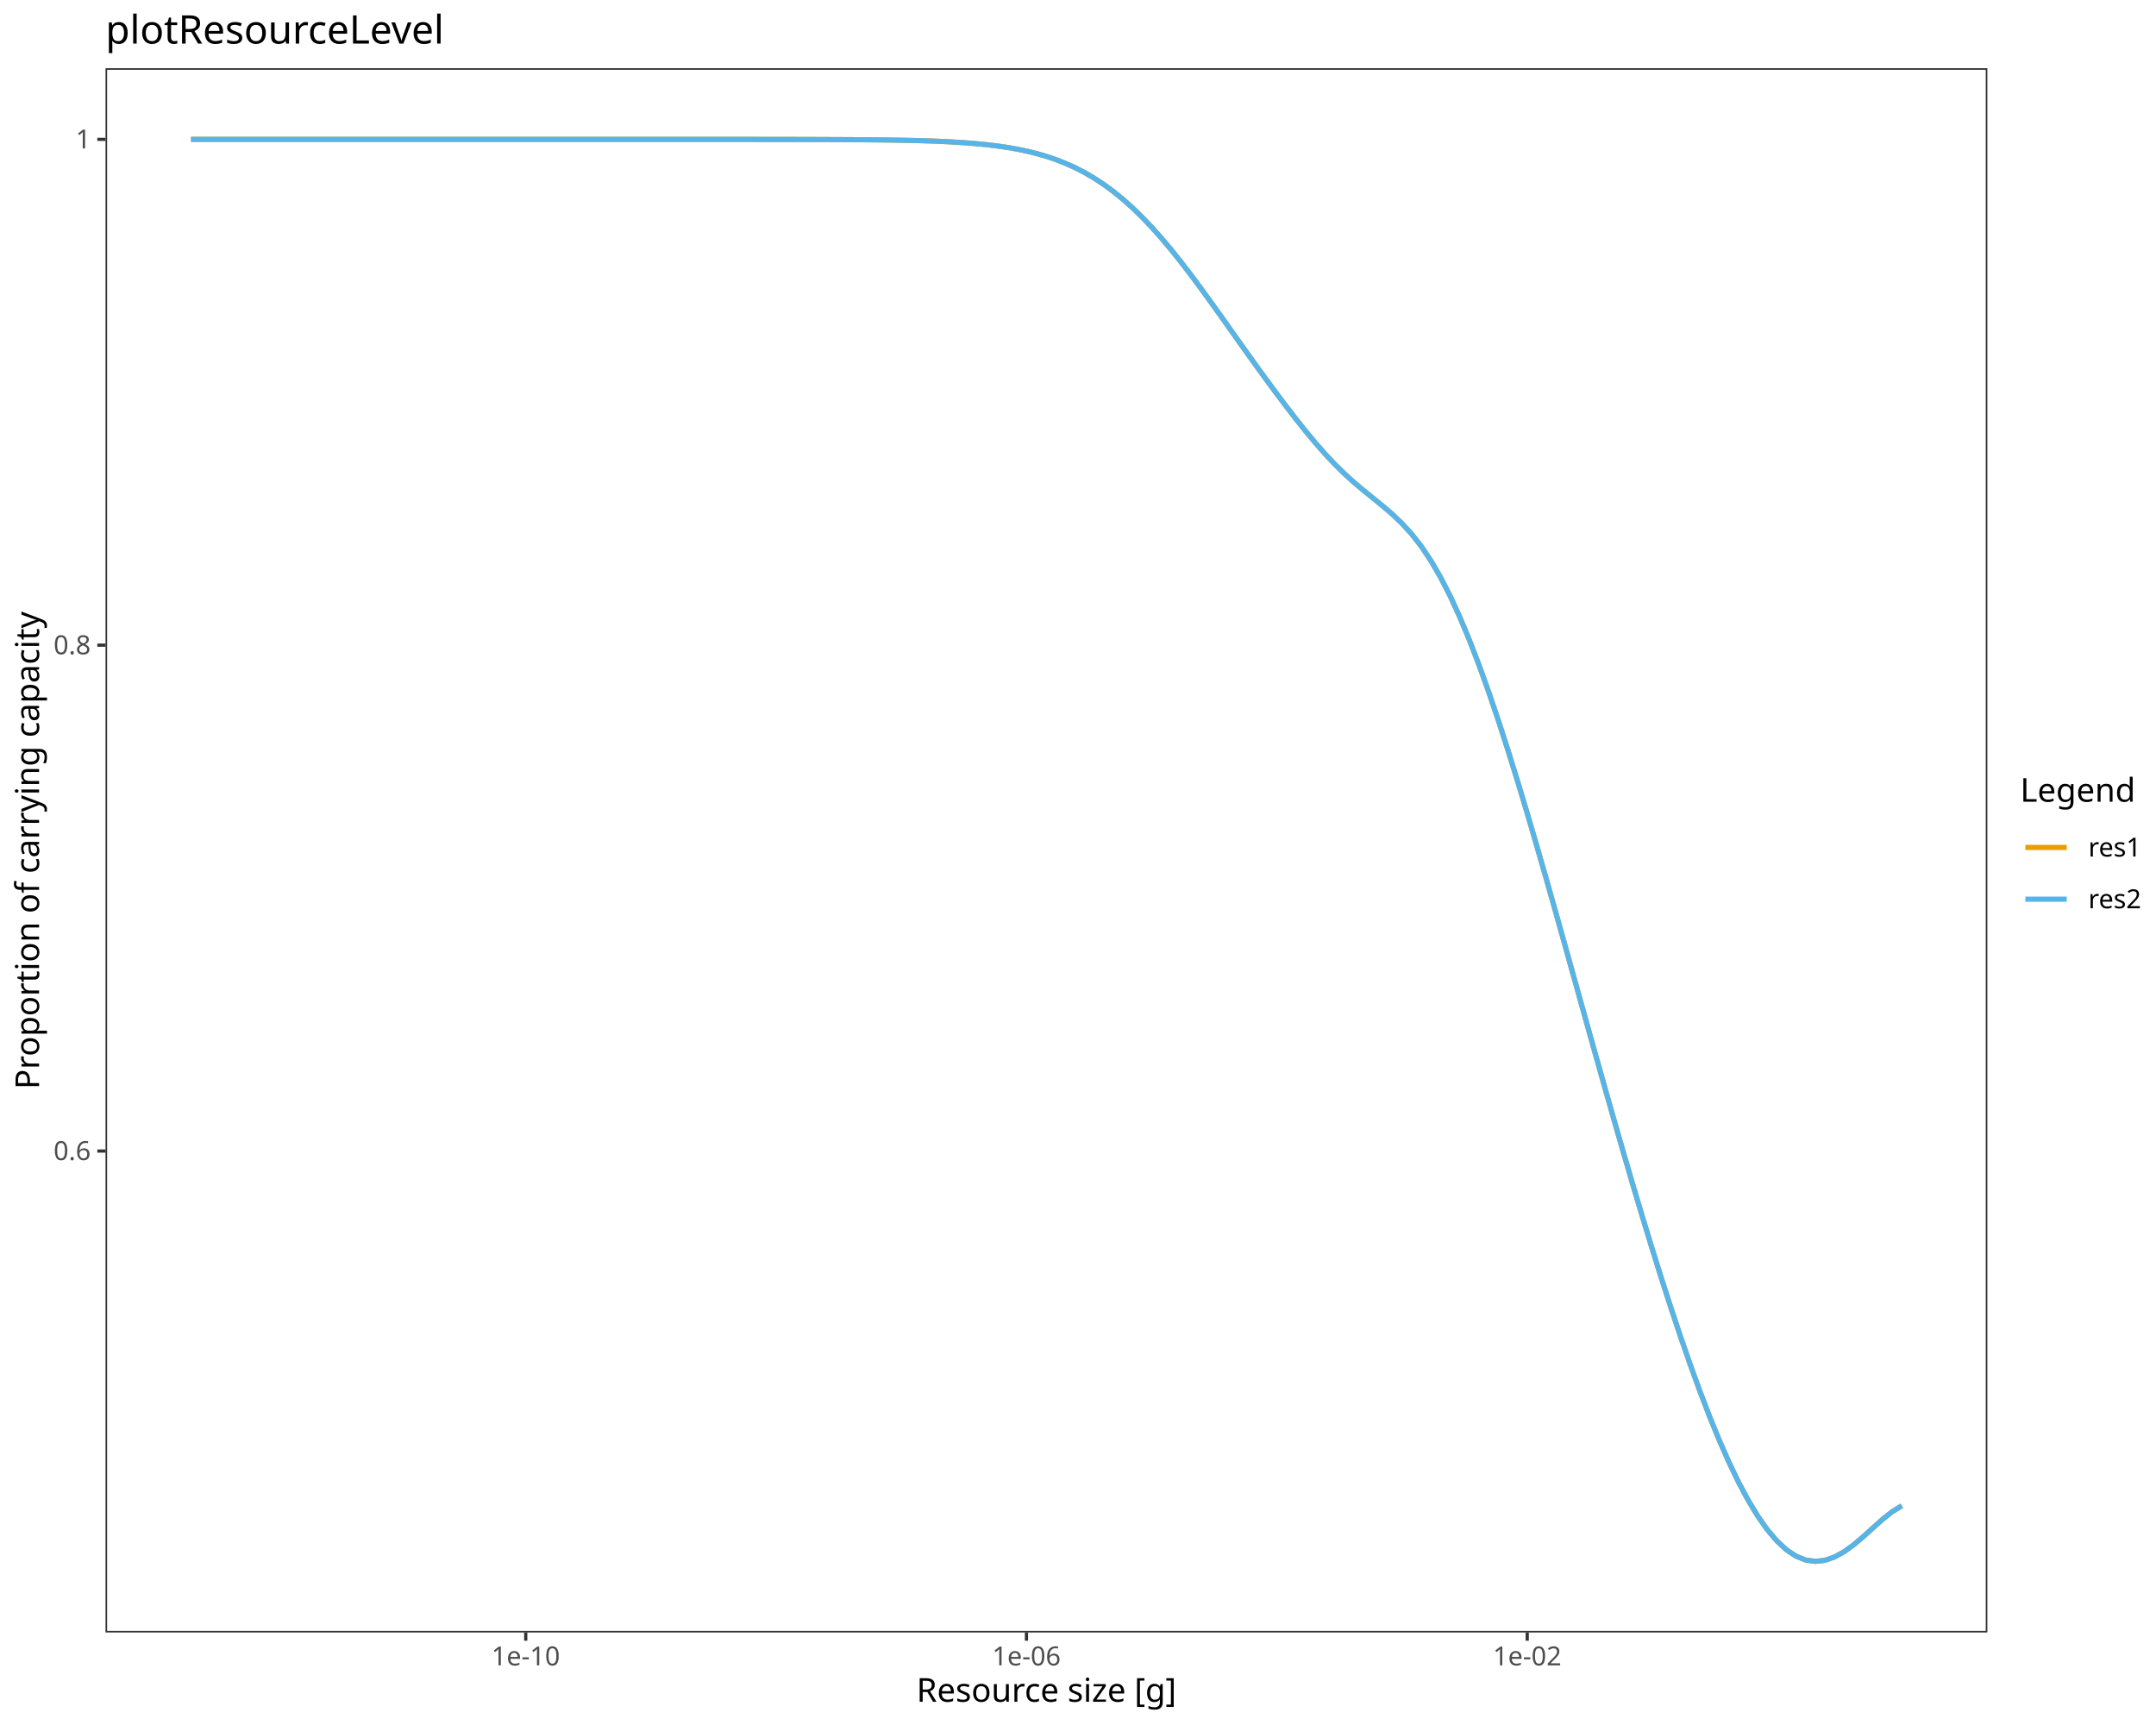
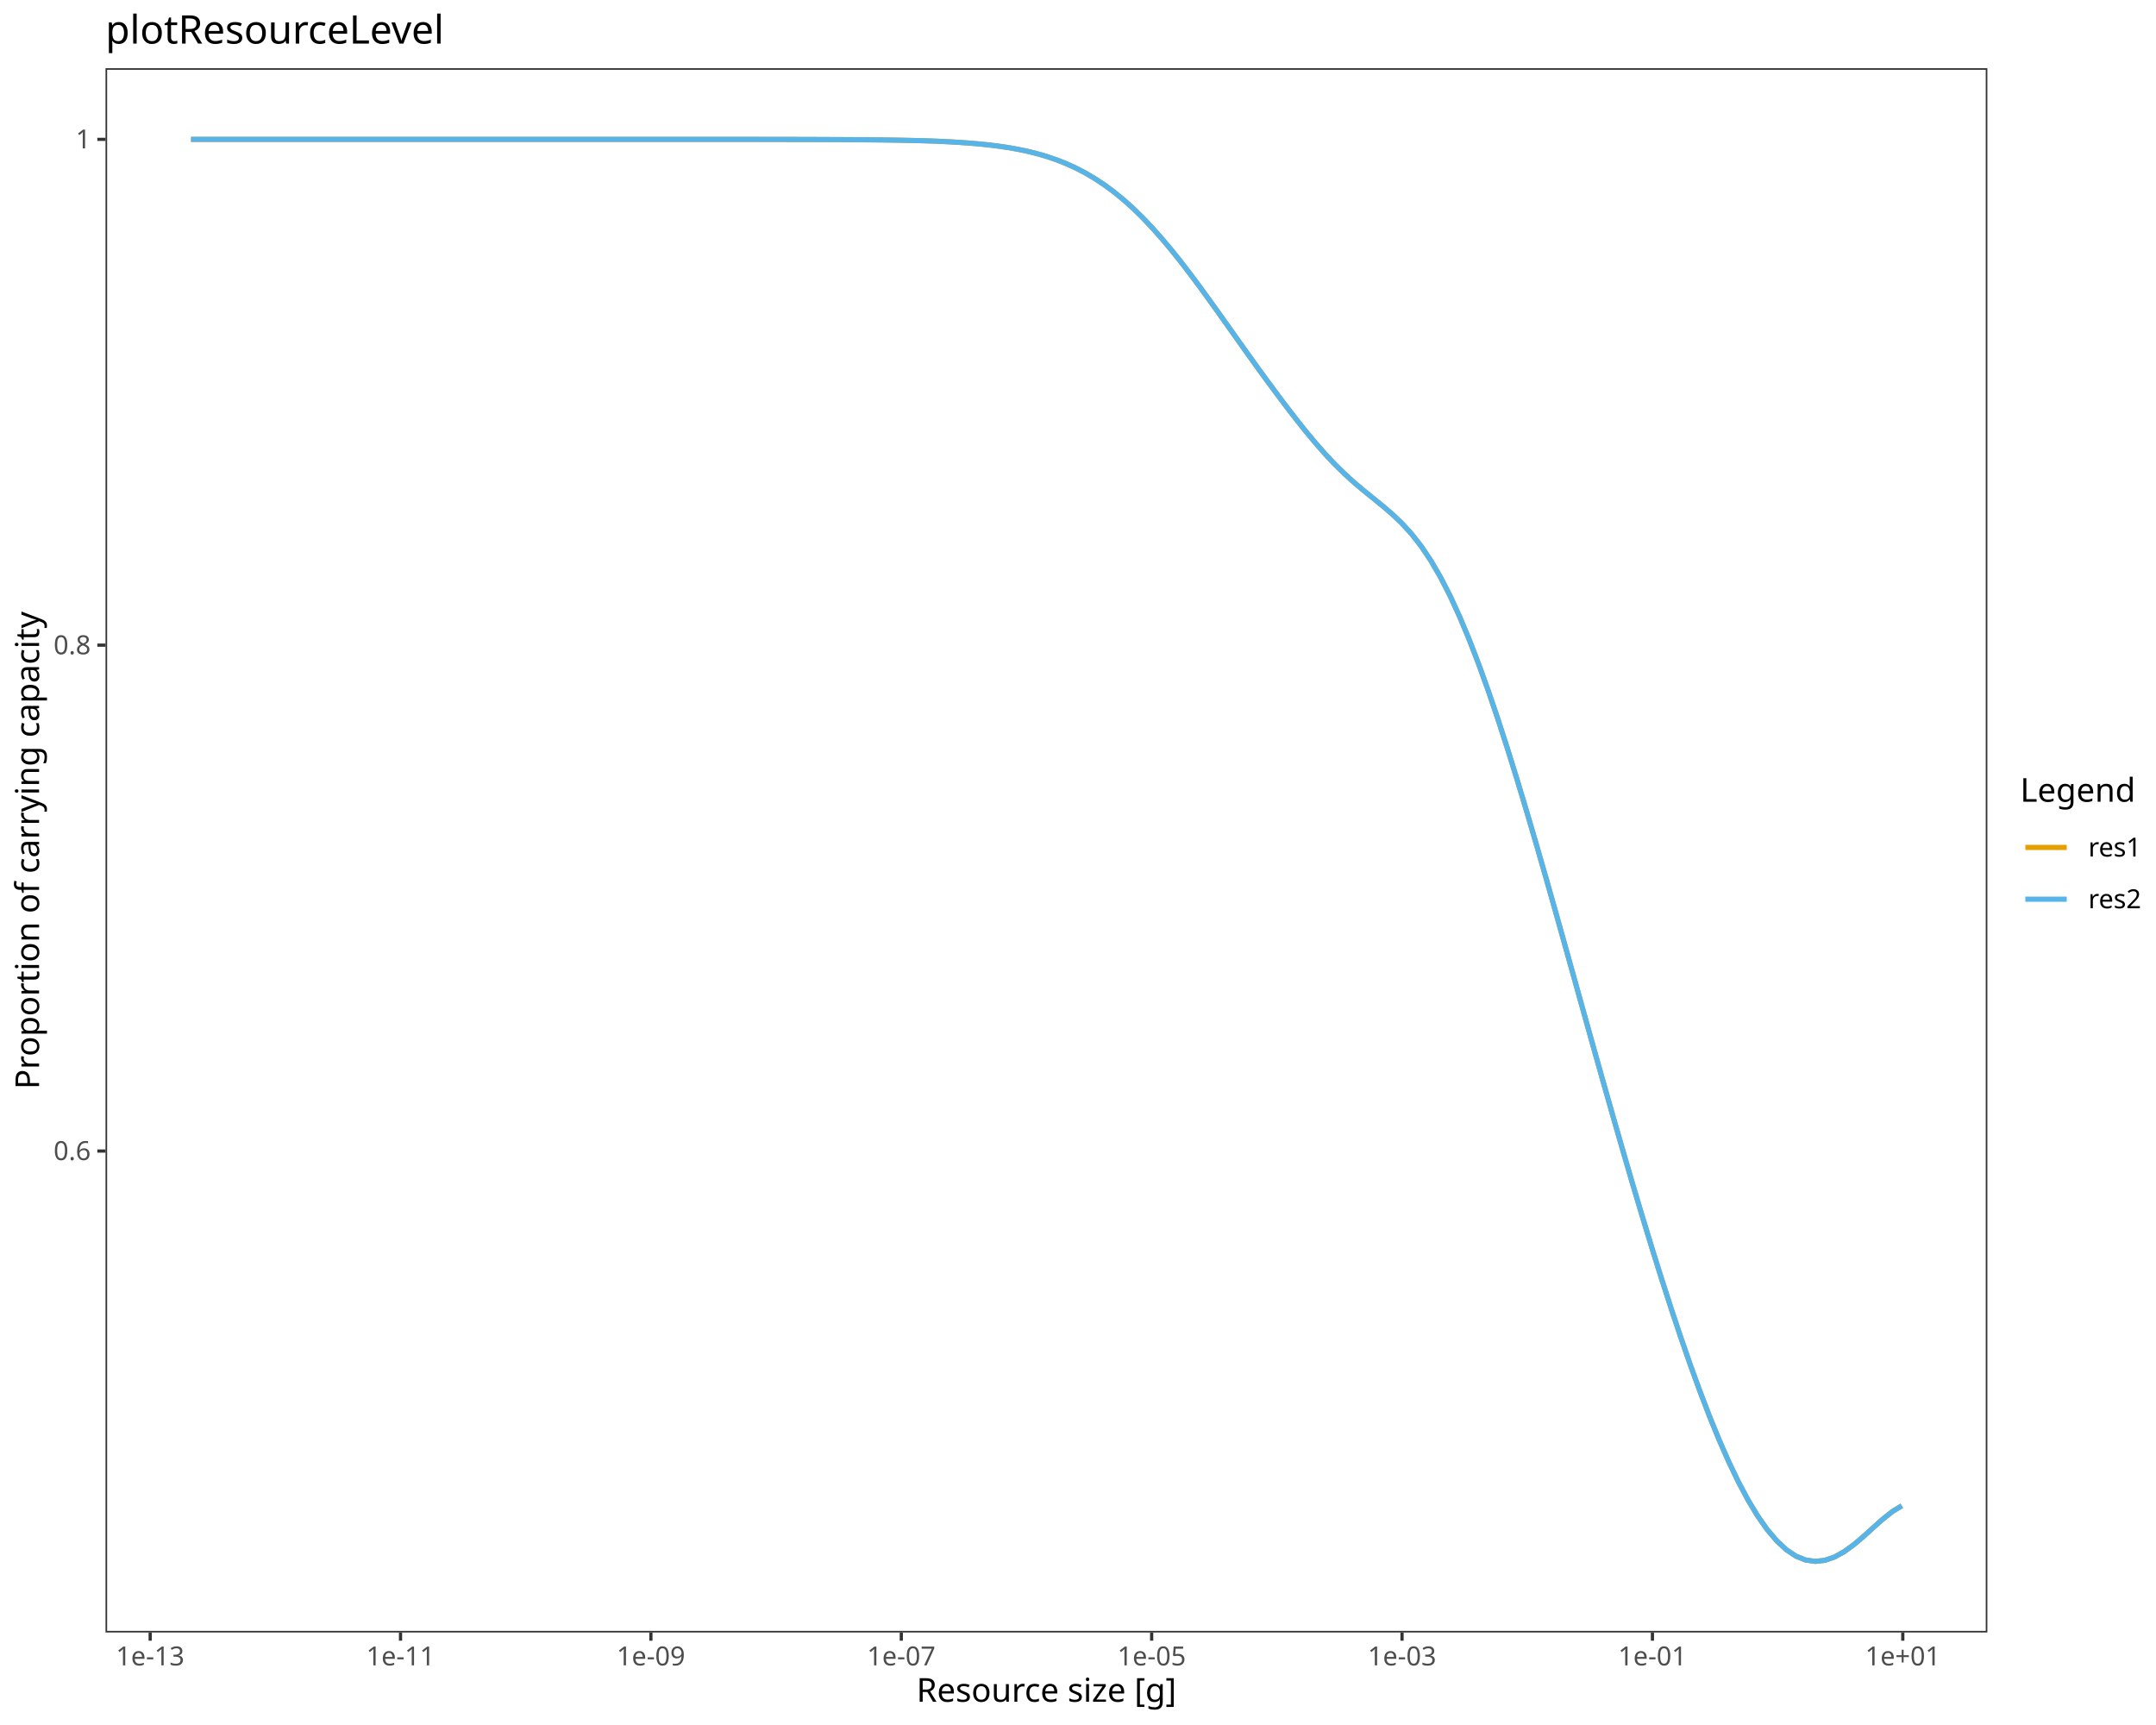
<svg xmlns="http://www.w3.org/2000/svg" class="svglite" data-engine-version="2.0" width="720.00pt" height="576.00pt" viewBox="0 0 720.00 576.00">
  <defs>
    <style type="text/css">
    .svglite line, .svglite polyline, .svglite polygon, .svglite path, .svglite rect, .svglite circle {
      fill: none;
      stroke: #000000;
      stroke-linecap: round;
      stroke-linejoin: round;
      stroke-miterlimit: 10.00;
    }
  </style>
  </defs>
  <rect width="100%" height="100%" style="stroke: none; fill: #FFFFFF;" />
  <defs>
    <clipPath id="cpMC4wMHw3MjAuMDB8MC4wMHw1NzYuMDA=">
      <rect x="0.00" y="0.00" width="720.00" height="576.00" />
    </clipPath>
  </defs>
  <g clip-path="url(#cpMC4wMHw3MjAuMDB8MC4wMHw1NzYuMDA=)">
    <rect x="0.00" y="0.00" width="720.00" height="576.00" style="stroke-width: 1.07; stroke: #FFFFFF; fill: #FFFFFF;" />
  </g>
  <defs>
    <clipPath id="cpMzUuMjR8NjYzLjY4fDIyLjc4fDU0NS4xMQ==">
      <rect x="35.24" y="22.78" width="628.44" height="522.33" />
    </clipPath>
  </defs>
  <g clip-path="url(#cpMzUuMjR8NjYzLjY4fDIyLjc4fDU0NS4xMQ==)">
    <rect x="35.24" y="22.78" width="628.44" height="522.33" style="stroke-width: 1.07; stroke: none; fill: #FFFFFF;" />
    <polyline points="63.80,46.53 67.01,46.53 70.22,46.53 73.43,46.53 76.64,46.53 79.85,46.53 83.06,46.53 86.27,46.53 89.48,46.53 92.69,46.53 95.90,46.53 99.11,46.53 102.32,46.53 105.53,46.53 108.74,46.53 111.95,46.53 115.16,46.53 118.37,46.53 121.58,46.53 124.79,46.53 128.00,46.53 131.21,46.53 134.42,46.53 137.62,46.53 140.83,46.53 144.04,46.53 147.25,46.53 150.46,46.53 153.67,46.53 156.88,46.53 160.09,46.53 163.30,46.53 166.51,46.53 169.72,46.53 172.93,46.53 176.14,46.53 179.35,46.53 182.56,46.53 185.77,46.53 188.98,46.53 192.19,46.53 195.40,46.53 198.61,46.53 201.82,46.53 205.03,46.53 208.24,46.53 211.45,46.53 214.66,46.53 217.86,46.53 221.07,46.53 224.28,46.53 227.49,46.53 230.70,46.53 233.91,46.53 237.12,46.53 240.33,46.53 243.54,46.54 246.75,46.54 249.96,46.54 253.17,46.54 256.38,46.55 259.59,46.55 262.80,46.56 266.01,46.56 269.22,46.57 272.43,46.58 275.64,46.59 278.85,46.61 282.06,46.62 285.27,46.64 288.48,46.67 291.69,46.70 294.90,46.73 298.10,46.78 301.31,46.83 304.52,46.90 307.73,46.98 310.94,47.08 314.15,47.21 317.36,47.37 320.57,47.56 323.78,47.79 326.99,48.06 330.20,48.39 333.41,48.79 336.62,49.26 339.83,49.83 343.04,50.50 346.25,51.29 349.46,52.22 352.67,53.30 355.88,54.56 359.09,56.01 362.30,57.67 365.51,59.55 368.72,61.67 371.93,64.03 375.14,66.65 378.35,69.52 381.55,72.65 384.76,76.03 387.97,79.64 391.18,83.46 394.39,87.48 397.60,91.66 400.81,95.97 404.02,100.39 407.23,104.87 410.44,109.39 413.65,113.92 416.86,118.42 420.07,122.89 423.28,127.30 426.49,131.64 429.70,135.90 432.91,140.06 436.12,144.09 439.33,147.94 442.54,151.60 445.75,155.01 448.96,158.17 452.17,161.08 455.38,163.79 458.59,166.38 461.79,168.98 465.00,171.73 468.21,174.80 471.42,178.32 474.63,182.42 477.84,187.21 481.05,192.72 484.26,198.97 487.47,205.97 490.68,213.65 493.89,221.99 497.10,230.92 500.31,240.38 503.52,250.31 506.73,260.64 509.94,271.30 513.15,282.25 516.36,293.41 519.57,304.74 522.78,316.19 525.99,327.69 529.20,339.19 532.41,350.66 535.62,362.06 538.83,373.34 542.04,384.48 545.24,395.43 548.45,406.19 551.66,416.71 554.87,426.96 558.08,436.92 561.29,446.54 564.50,455.79 567.71,464.62 570.92,472.99 574.13,480.85 577.34,488.15 580.55,494.84 583.76,500.87 586.97,506.19 590.18,510.76 593.39,514.54 596.60,517.51 599.81,519.64 603.02,520.92 606.23,521.37 609.44,521.01 612.65,519.90 615.86,518.12 619.07,515.80 622.28,513.09 625.48,510.18 628.69,507.32 631.90,504.77 635.11,502.80 " style="stroke-width: 1.71; stroke: #E69F00; stroke-linecap: butt;" />
    <polyline points="63.80,46.53 67.01,46.53 70.22,46.53 73.43,46.53 76.64,46.53 79.85,46.53 83.06,46.53 86.27,46.53 89.48,46.53 92.69,46.53 95.90,46.53 99.11,46.53 102.32,46.53 105.53,46.53 108.74,46.53 111.95,46.53 115.16,46.53 118.37,46.53 121.58,46.53 124.79,46.53 128.00,46.53 131.21,46.53 134.42,46.53 137.62,46.53 140.83,46.53 144.04,46.53 147.25,46.53 150.46,46.53 153.67,46.53 156.88,46.53 160.09,46.53 163.30,46.53 166.51,46.53 169.72,46.53 172.93,46.53 176.14,46.53 179.35,46.53 182.56,46.53 185.77,46.53 188.98,46.53 192.19,46.53 195.40,46.53 198.61,46.53 201.82,46.53 205.03,46.53 208.24,46.53 211.45,46.53 214.66,46.53 217.86,46.53 221.07,46.53 224.28,46.53 227.49,46.53 230.70,46.53 233.91,46.53 237.12,46.53 240.33,46.53 243.54,46.54 246.75,46.54 249.96,46.54 253.17,46.54 256.38,46.55 259.59,46.55 262.80,46.56 266.01,46.56 269.22,46.57 272.43,46.58 275.64,46.59 278.85,46.61 282.06,46.62 285.27,46.64 288.48,46.67 291.69,46.70 294.90,46.73 298.10,46.78 301.31,46.83 304.52,46.90 307.73,46.98 310.94,47.08 314.15,47.21 317.36,47.37 320.57,47.56 323.78,47.79 326.99,48.06 330.20,48.39 333.41,48.79 336.62,49.26 339.83,49.83 343.04,50.50 346.25,51.29 349.46,52.22 352.67,53.30 355.88,54.56 359.09,56.01 362.30,57.67 365.51,59.55 368.72,61.67 371.93,64.03 375.14,66.65 378.35,69.52 381.55,72.65 384.76,76.03 387.97,79.64 391.18,83.46 394.39,87.48 397.60,91.66 400.81,95.97 404.02,100.39 407.23,104.87 410.44,109.39 413.65,113.92 416.86,118.42 420.07,122.89 423.28,127.30 426.49,131.64 429.70,135.90 432.91,140.06 436.12,144.09 439.33,147.94 442.54,151.60 445.75,155.01 448.96,158.17 452.17,161.08 455.38,163.79 458.59,166.38 461.79,168.98 465.00,171.73 468.21,174.80 471.42,178.32 474.63,182.42 477.84,187.21 481.05,192.72 484.26,198.97 487.47,205.97 490.68,213.65 493.89,221.99 497.10,230.92 500.31,240.38 503.52,250.31 506.73,260.64 509.94,271.30 513.15,282.25 516.36,293.41 519.57,304.74 522.78,316.19 525.99,327.69 529.20,339.19 532.41,350.66 535.62,362.06 538.83,373.34 542.04,384.48 545.24,395.43 548.45,406.19 551.66,416.71 554.87,426.96 558.08,436.92 561.29,446.54 564.50,455.79 567.71,464.62 570.92,472.99 574.13,480.85 577.34,488.15 580.55,494.84 583.76,500.87 586.97,506.19 590.18,510.76 593.39,514.54 596.60,517.51 599.81,519.64 603.02,520.92 606.23,521.37 609.44,521.01 612.65,519.90 615.86,518.12 619.07,515.80 622.28,513.09 625.48,510.18 628.69,507.32 631.90,504.77 635.11,502.80 " style="stroke-width: 1.71; stroke: #56B4E9; stroke-linecap: butt;" />
    <rect x="35.24" y="22.78" width="628.44" height="522.33" style="stroke-width: 1.07; stroke: #333333;" />
  </g>
  <g clip-path="url(#cpMC4wMHw3MjAuMDB8MC4wMHw1NzYuMDA=)">
    <text x="30.31" y="387.37" text-anchor="end" style="font-size: 8.80px; fill: #4D4D4D; font-family: sans;" textLength="12.23px" lengthAdjust="spacingAndGlyphs">0.6</text>
    <text x="30.31" y="218.46" text-anchor="end" style="font-size: 8.80px; fill: #4D4D4D; font-family: sans;" textLength="12.23px" lengthAdjust="spacingAndGlyphs">0.8</text>
    <text x="30.31" y="49.55" text-anchor="end" style="font-size: 8.80px; fill: #4D4D4D; font-family: sans;" textLength="4.89px" lengthAdjust="spacingAndGlyphs">1</text>
    <polyline points="32.50,384.34 35.24,384.34 " style="stroke-width: 1.07; stroke: #333333; stroke-linecap: butt;" />
    <polyline points="32.50,215.43 35.24,215.43 " style="stroke-width: 1.07; stroke: #333333; stroke-linecap: butt;" />
    <polyline points="32.50,46.53 35.24,46.53 " style="stroke-width: 1.07; stroke: #333333; stroke-linecap: butt;" />
-     <polyline points="175.57,547.85 175.57,545.11 " style="stroke-width: 1.07; stroke: #333333; stroke-linecap: butt;" />
-     <polyline points="342.79,547.85 342.79,545.11 " style="stroke-width: 1.07; stroke: #333333; stroke-linecap: butt;" />
-     <polyline points="510.02,547.85 510.02,545.11 " style="stroke-width: 1.07; stroke: #333333; stroke-linecap: butt;" />
-     <text x="175.57" y="556.10" text-anchor="middle" style="font-size: 8.80px; fill: #4D4D4D; font-family: sans;" textLength="22.51px" lengthAdjust="spacingAndGlyphs">1e-10</text>
-     <text x="342.79" y="556.10" text-anchor="middle" style="font-size: 8.80px; fill: #4D4D4D; font-family: sans;" textLength="22.51px" lengthAdjust="spacingAndGlyphs">1e-06</text>
-     <text x="510.02" y="556.10" text-anchor="middle" style="font-size: 8.80px; fill: #4D4D4D; font-family: sans;" textLength="22.51px" lengthAdjust="spacingAndGlyphs">1e-02</text>
+     <polyline points="50.15,547.85 50.15,545.11 " style="stroke-width: 1.07; stroke: #333333; stroke-linecap: butt;" />
+     <polyline points="133.76,547.85 133.76,545.11 " style="stroke-width: 1.07; stroke: #333333; stroke-linecap: butt;" />
+     <polyline points="217.37,547.85 217.37,545.11 " style="stroke-width: 1.07; stroke: #333333; stroke-linecap: butt;" />
+     <polyline points="300.99,547.85 300.99,545.11 " style="stroke-width: 1.07; stroke: #333333; stroke-linecap: butt;" />
+     <polyline points="384.60,547.85 384.60,545.11 " style="stroke-width: 1.07; stroke: #333333; stroke-linecap: butt;" />
+     <polyline points="468.21,547.85 468.21,545.11 " style="stroke-width: 1.07; stroke: #333333; stroke-linecap: butt;" />
+     <polyline points="551.83,547.85 551.83,545.11 " style="stroke-width: 1.07; stroke: #333333; stroke-linecap: butt;" />
+     <polyline points="635.44,547.85 635.44,545.11 " style="stroke-width: 1.07; stroke: #333333; stroke-linecap: butt;" />
+     <text x="50.15" y="556.10" text-anchor="middle" style="font-size: 8.80px; fill: #4D4D4D; font-family: sans;" textLength="22.51px" lengthAdjust="spacingAndGlyphs">1e-13</text>
+     <text x="133.76" y="556.10" text-anchor="middle" style="font-size: 8.80px; fill: #4D4D4D; font-family: sans;" textLength="22.51px" lengthAdjust="spacingAndGlyphs">1e-11</text>
+     <text x="217.37" y="556.10" text-anchor="middle" style="font-size: 8.80px; fill: #4D4D4D; font-family: sans;" textLength="22.51px" lengthAdjust="spacingAndGlyphs">1e-09</text>
+     <text x="300.99" y="556.10" text-anchor="middle" style="font-size: 8.80px; fill: #4D4D4D; font-family: sans;" textLength="22.51px" lengthAdjust="spacingAndGlyphs">1e-07</text>
+     <text x="384.60" y="556.10" text-anchor="middle" style="font-size: 8.80px; fill: #4D4D4D; font-family: sans;" textLength="22.51px" lengthAdjust="spacingAndGlyphs">1e-05</text>
+     <text x="468.21" y="556.10" text-anchor="middle" style="font-size: 8.80px; fill: #4D4D4D; font-family: sans;" textLength="22.51px" lengthAdjust="spacingAndGlyphs">1e-03</text>
+     <text x="551.83" y="556.10" text-anchor="middle" style="font-size: 8.80px; fill: #4D4D4D; font-family: sans;" textLength="22.51px" lengthAdjust="spacingAndGlyphs">1e-01</text>
+     <text x="635.44" y="556.10" text-anchor="middle" style="font-size: 8.80px; fill: #4D4D4D; font-family: sans;" textLength="24.72px" lengthAdjust="spacingAndGlyphs">1e+01</text>
    <text x="349.46" y="568.24" text-anchor="middle" style="font-size: 11.00px; font-family: sans;" textLength="85.00px" lengthAdjust="spacingAndGlyphs">Resource size [g]</text>
    <text transform="translate(13.05,283.95) rotate(-90)" text-anchor="middle" style="font-size: 11.00px; font-family: sans;" textLength="148.59px" lengthAdjust="spacingAndGlyphs">Proportion of carrying capacity</text>
    <rect x="674.64" y="259.00" width="39.88" height="49.89" style="stroke-width: 1.07; stroke: none; fill: #FFFFFF;" />
    <text x="674.64" y="267.71" style="font-size: 11.00px; font-family: sans;" textLength="36.71px" lengthAdjust="spacingAndGlyphs">Legend</text>
    <rect x="674.64" y="274.33" width="17.28" height="17.28" style="stroke-width: 1.07; stroke: none; fill: #FFFFFF;" />
    <line x1="676.37" y1="282.97" x2="690.19" y2="282.97" style="stroke-width: 1.71; stroke: #E69F00; stroke-linecap: butt;" />
    <rect x="674.64" y="291.61" width="17.28" height="17.28" style="stroke-width: 1.07; stroke: none; fill: #FFFFFF;" />
    <line x1="676.37" y1="300.25" x2="690.19" y2="300.25" style="stroke-width: 1.71; stroke: #56B4E9; stroke-linecap: butt;" />
    <text x="697.40" y="286.00" style="font-size: 8.80px; font-family: sans;" textLength="17.12px" lengthAdjust="spacingAndGlyphs">res1</text>
    <text x="697.40" y="303.28" style="font-size: 8.80px; font-family: sans;" textLength="17.12px" lengthAdjust="spacingAndGlyphs">res2</text>
    <text x="35.24" y="14.56" style="font-size: 13.20px; font-family: sans;" textLength="109.35px" lengthAdjust="spacingAndGlyphs">plotResourceLevel</text>
  </g>
</svg>
